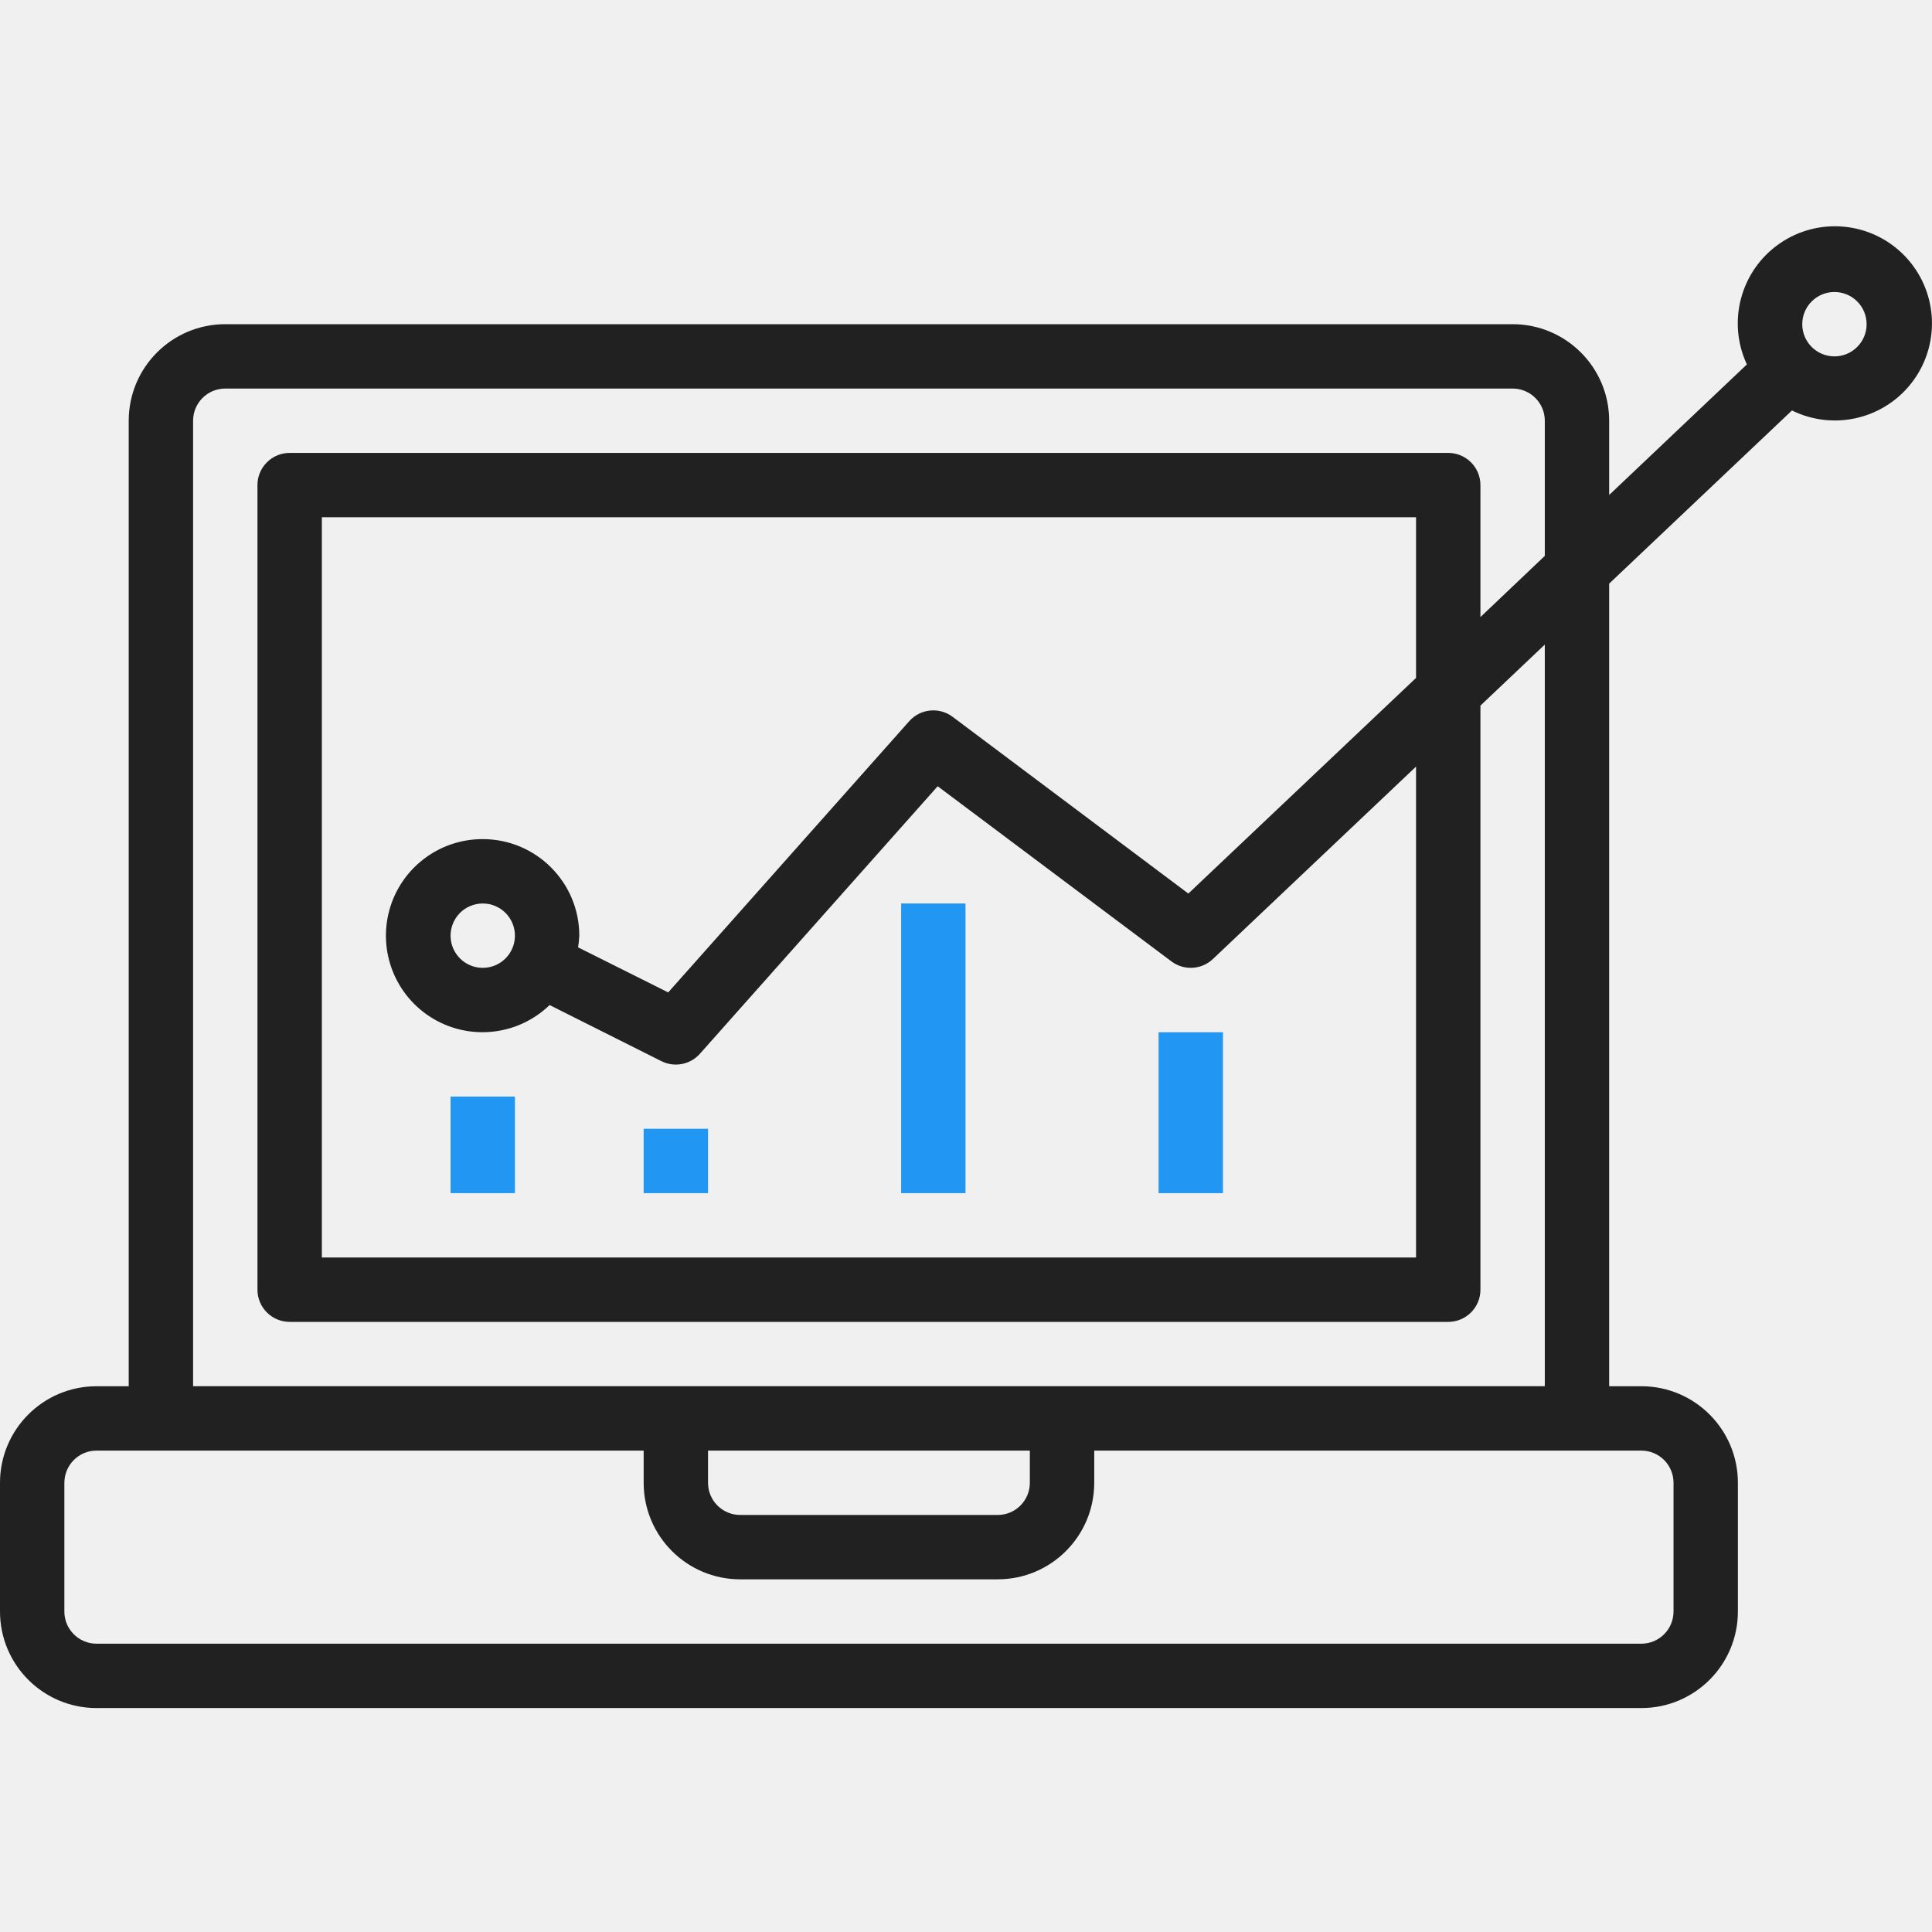
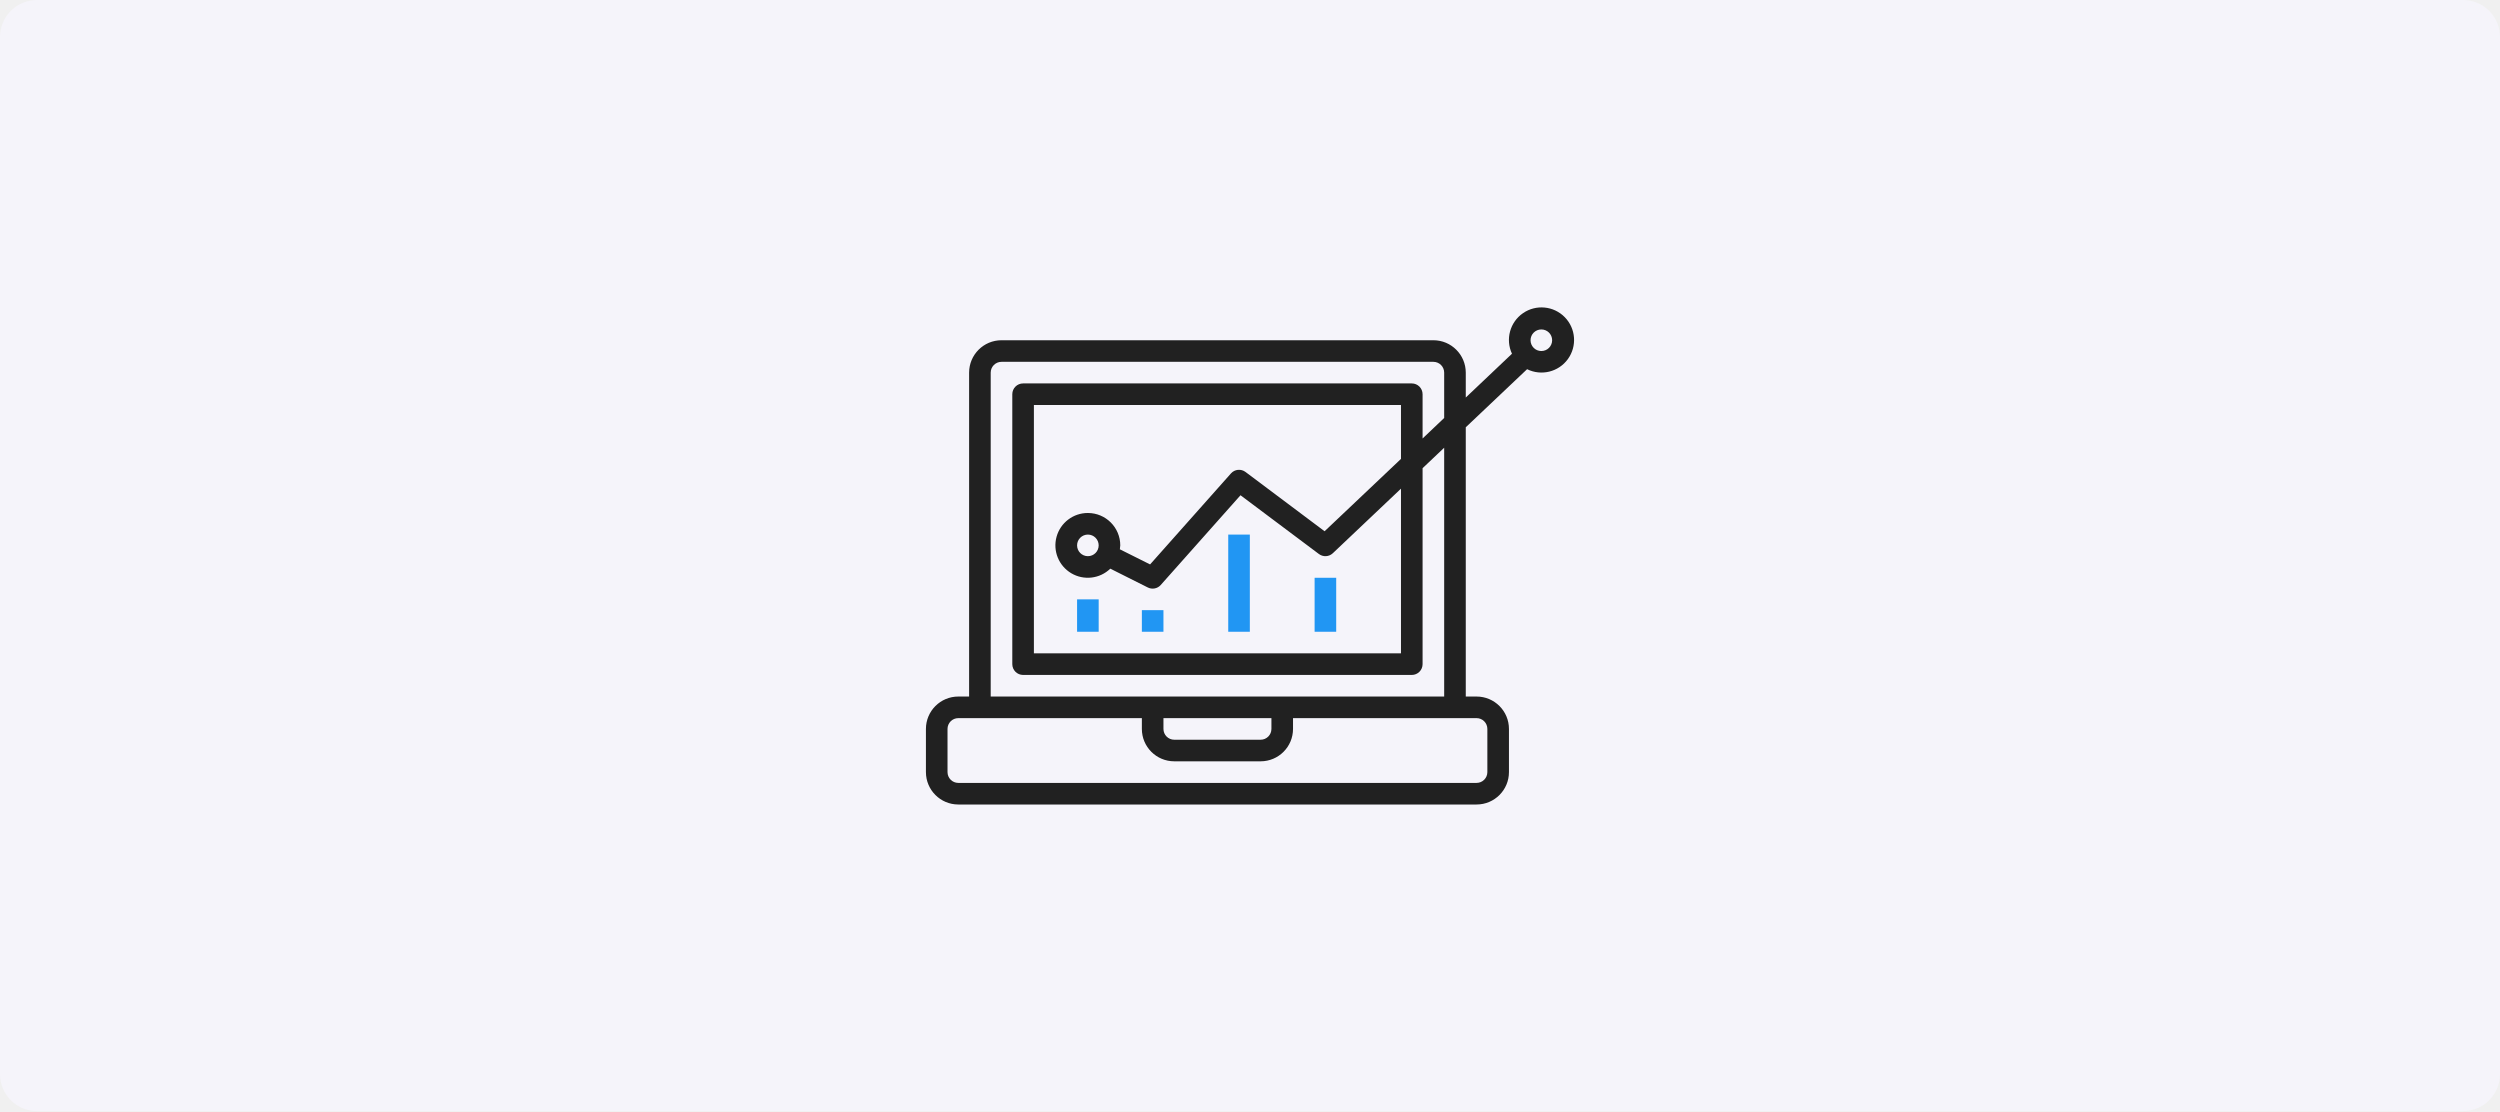
- <svg xmlns="http://www.w3.org/2000/svg" width="70" height="70" fill="none">
+ <svg xmlns="http://www.w3.org/2000/svg" width="270" height="120" fill="none">
+   <rect width="270" height="120" fill="#F5F4FA" rx="4" />
  <g clip-path="url(#a)">
-     <path fill="#2196F3" d="M32.65 32.735h2.332V43.23H32.65V32.735ZM41.978 37.4h2.332v5.83h-2.332V37.4ZM23.321 40.898h2.332v2.332h-2.332v-2.332ZM16.325 39.731h2.332v3.498h-2.332v-3.498Z" />
-     <path fill="#212121" d="M3.498 61.886h55.97a3.498 3.498 0 0 0 3.499-3.498v-4.664a3.498 3.498 0 0 0-3.498-3.498h-1.166v-29.08l6.623-6.274a3.518 3.518 0 1 0-1.633-1.668l-4.99 4.73v-2.69a3.498 3.498 0 0 0-3.498-3.498H8.162a3.498 3.498 0 0 0-3.498 3.498v34.982H3.498A3.498 3.498 0 0 0 0 53.724v4.664a3.498 3.498 0 0 0 3.498 3.498ZM66.465 10.58a1.166 1.166 0 1 1 0 2.332 1.166 1.166 0 0 1 0-2.332ZM6.996 15.244c0-.644.522-1.166 1.166-1.166h46.643c.644 0 1.166.522 1.166 1.166v4.897l-2.332 2.216v-4.78c0-.645-.523-1.167-1.167-1.167H10.495c-.644 0-1.167.522-1.167 1.166v29.152c0 .644.523 1.166 1.167 1.166h41.977c.645 0 1.167-.522 1.167-1.166V25.565l2.332-2.21v26.87H6.996v-34.98Zm10.495 15.159a3.498 3.498 0 1 0 2.422 6.012l4.053 2.034c.471.235 1.042.125 1.392-.268l8.616-9.694 8.47 6.347c.455.34 1.089.304 1.501-.086l7.361-6.973v17.787H11.661v-26.82h39.645v5.82l-8.25 7.813-8.54-6.403a1.167 1.167 0 0 0-1.572.157l-8.734 9.828-3.265-1.633c.023-.14.038-.281.044-.423a3.498 3.498 0 0 0-3.498-3.498Zm1.166 3.498a1.166 1.166 0 1 1-2.332 0 1.166 1.166 0 0 1 2.332 0Zm6.996 18.657h11.66v1.166c0 .644-.521 1.166-1.165 1.166h-9.329a1.166 1.166 0 0 1-1.166-1.166v-1.166Zm-23.32 1.166c0-.644.521-1.166 1.165-1.166h19.823v1.166a3.498 3.498 0 0 0 3.498 3.498h9.329a3.498 3.498 0 0 0 3.498-3.498v-1.166h19.823c.644 0 1.166.522 1.166 1.166v4.664c0 .644-.522 1.166-1.166 1.166H3.499a1.166 1.166 0 0 1-1.167-1.166v-4.664Z" />
+     <path fill="#2196F3" d="M132.65 57.735h2.332V68.23h-2.332V57.735ZM141.978 62.4h2.332v5.83h-2.332V62.4ZM123.321 65.897h2.332v2.333h-2.332v-2.333ZM116.325 64.731h2.332v3.499h-2.332V64.73Z" />
+     <path fill="#212121" d="M103.498 86.886h55.971a3.498 3.498 0 0 0 3.498-3.498v-4.664a3.498 3.498 0 0 0-3.498-3.498h-1.166v-29.08l6.623-6.273a3.518 3.518 0 1 0-1.633-1.67l-4.99 4.731v-2.69a3.499 3.499 0 0 0-3.498-3.498h-46.643a3.499 3.499 0 0 0-3.498 3.498v34.982h-1.166A3.498 3.498 0 0 0 100 78.724v4.664a3.498 3.498 0 0 0 3.498 3.498Zm62.967-51.306a1.166 1.166 0 1 1 0 2.332 1.166 1.166 0 0 1 0-2.332Zm-59.469 4.664c0-.644.522-1.166 1.166-1.166h46.643c.644 0 1.166.522 1.166 1.166v4.897l-2.332 2.216v-4.78c0-.645-.523-1.167-1.166-1.167h-41.978c-.644 0-1.167.522-1.167 1.166v29.152c0 .644.523 1.166 1.167 1.166h41.978c.643 0 1.166-.522 1.166-1.166V50.565l2.332-2.21v26.87h-48.975v-34.98Zm10.495 15.159a3.498 3.498 0 1 0 2.422 6.012l4.053 2.034a1.166 1.166 0 0 0 1.392-.268l8.616-9.694 8.47 6.347c.455.34 1.089.304 1.501-.086l7.361-6.973v17.787h-39.645v-26.82h39.645v5.82l-8.25 7.813-8.541-6.403a1.167 1.167 0 0 0-1.571.157l-8.734 9.828-3.265-1.633a3.34 3.34 0 0 0 .044-.423 3.498 3.498 0 0 0-3.498-3.498Zm1.166 3.498a1.166 1.166 0 1 1-2.332 0 1.166 1.166 0 0 1 2.332 0Zm6.996 18.657h11.661v1.166c0 .644-.522 1.166-1.166 1.166h-9.329a1.166 1.166 0 0 1-1.166-1.166v-1.166Zm-23.321 1.166c0-.644.522-1.166 1.166-1.166h19.823v1.166a3.498 3.498 0 0 0 3.498 3.498h9.329a3.498 3.498 0 0 0 3.498-3.498v-1.166h19.823c.644 0 1.166.522 1.166 1.166v4.664c0 .644-.522 1.166-1.166 1.166h-55.971a1.166 1.166 0 0 1-1.166-1.166v-4.664Z" />
  </g>
  <defs>
    <clipPath id="a">
-       <path fill="#fff" d="M0 0h70v70H0z" />
+       <path fill="#fff" d="M100 25h70v70h-70z" />
    </clipPath>
  </defs>
</svg>
